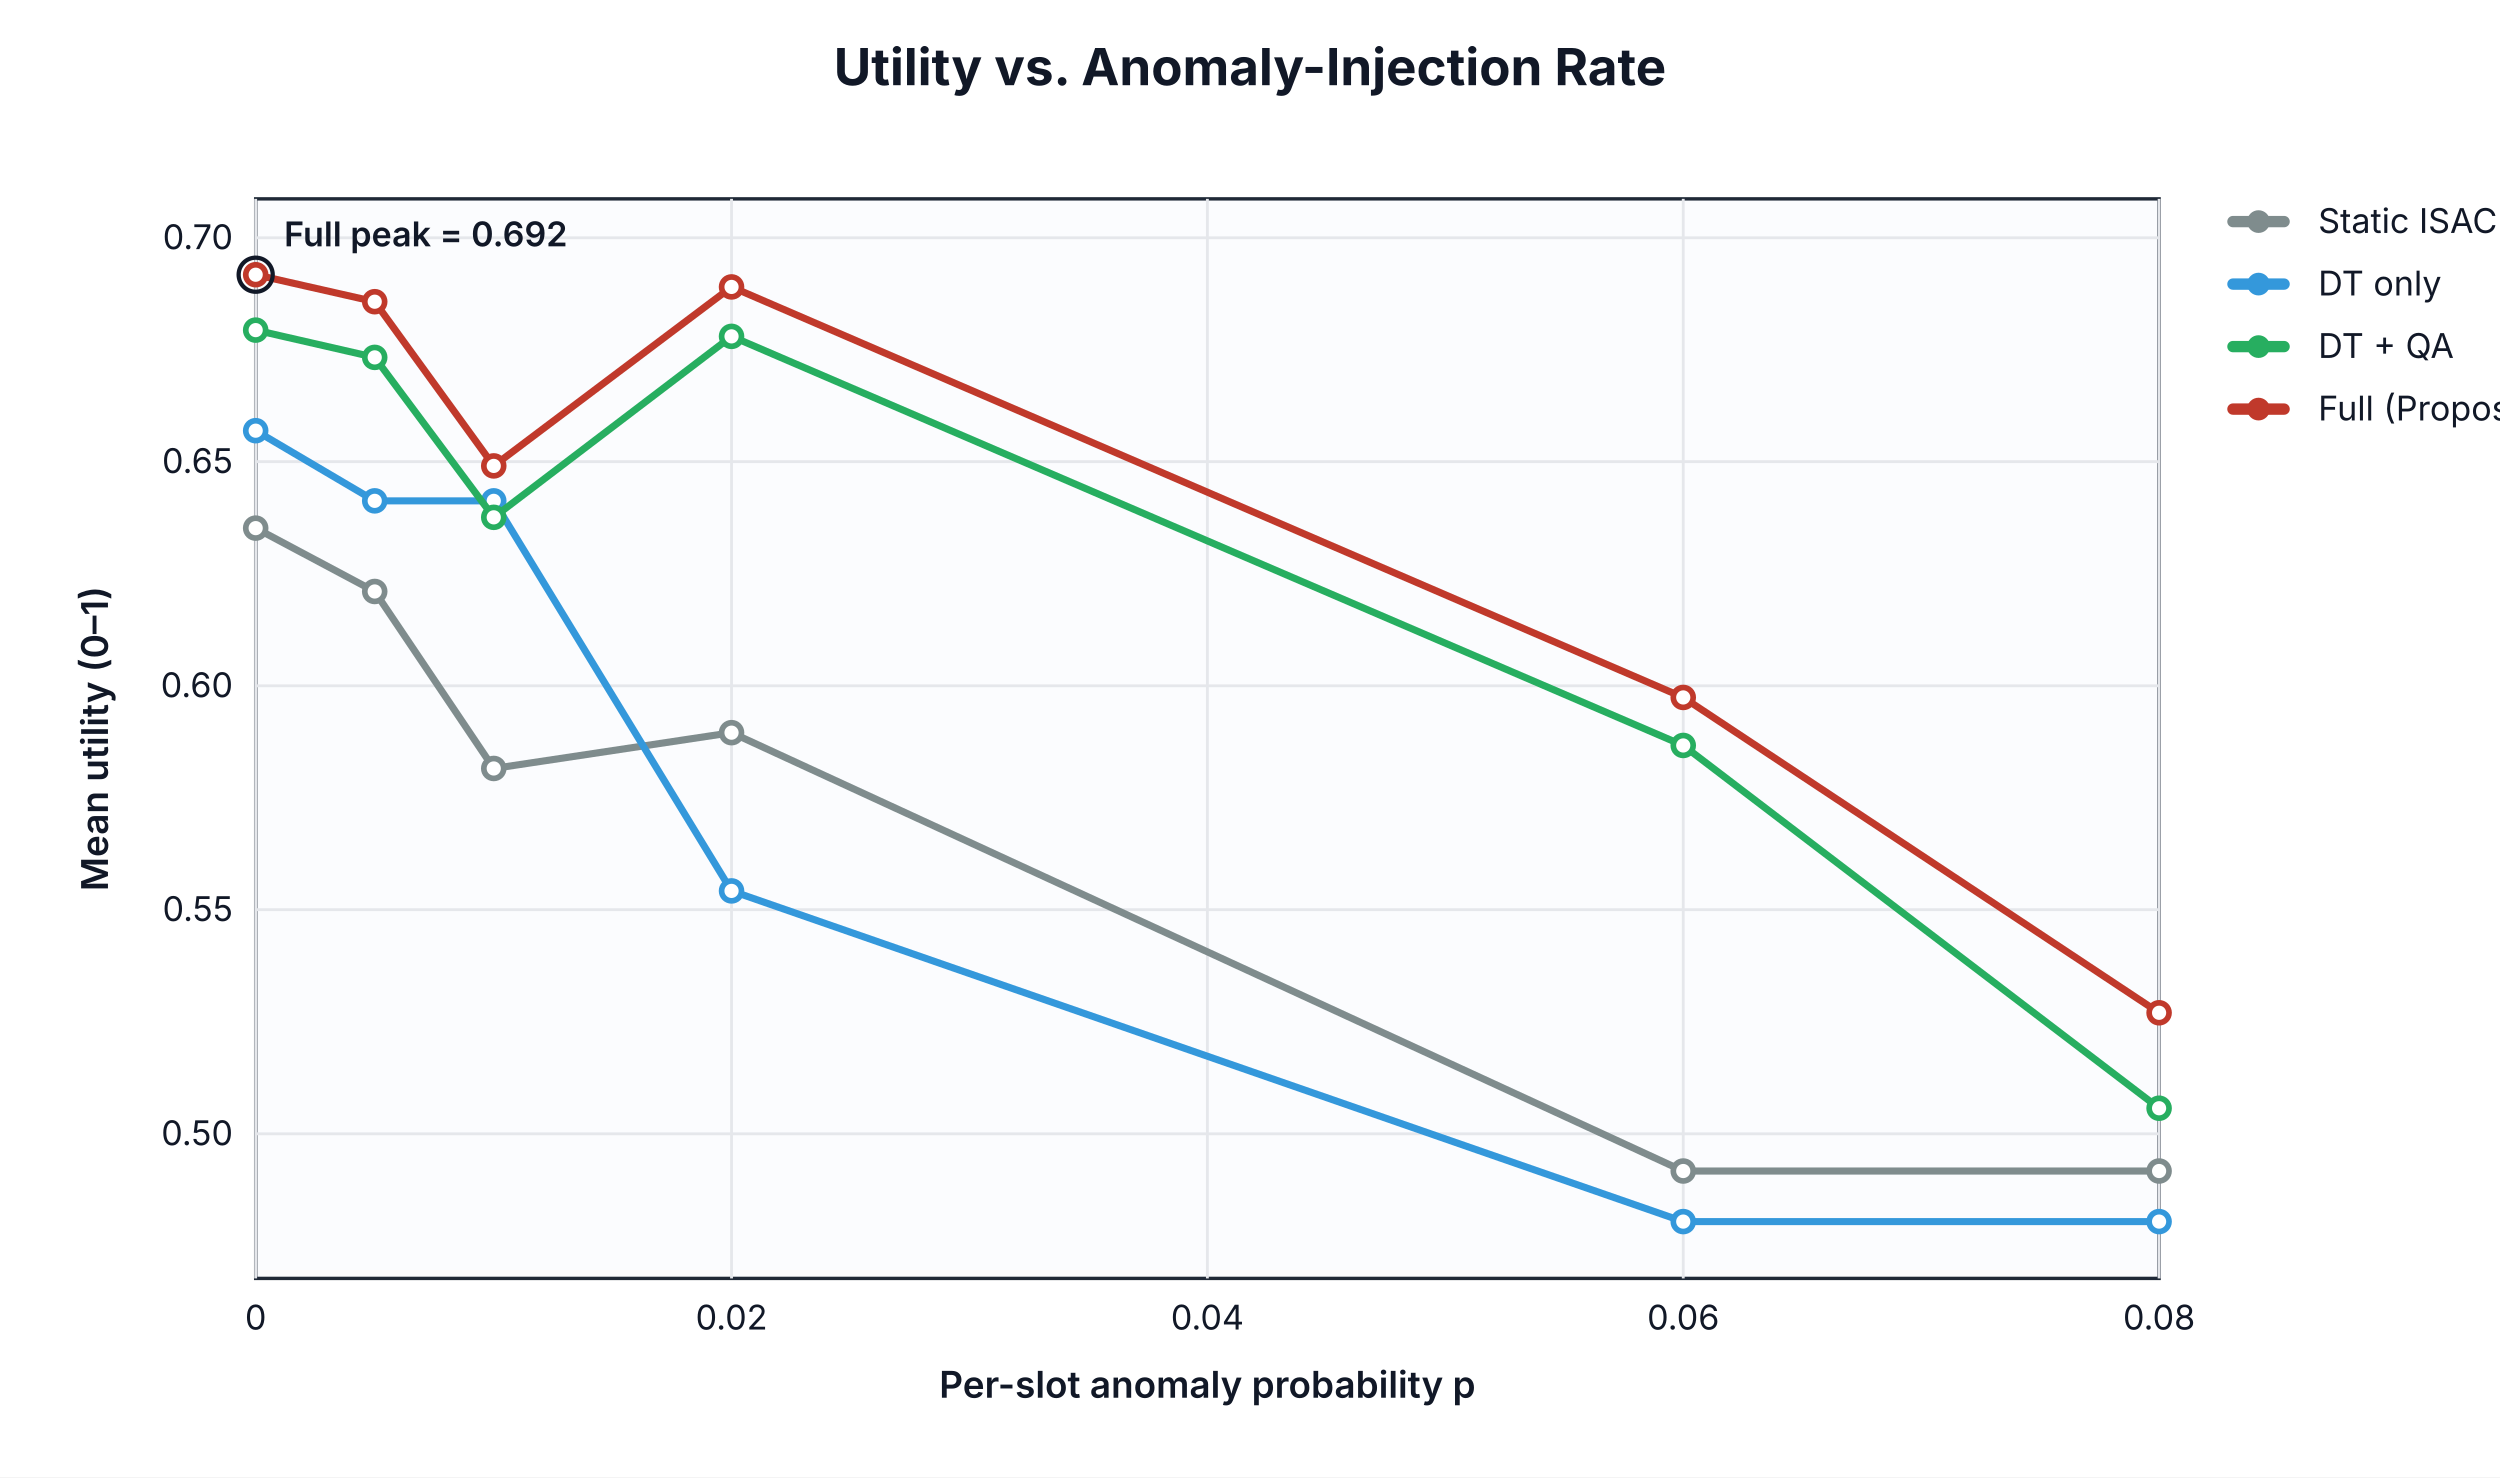
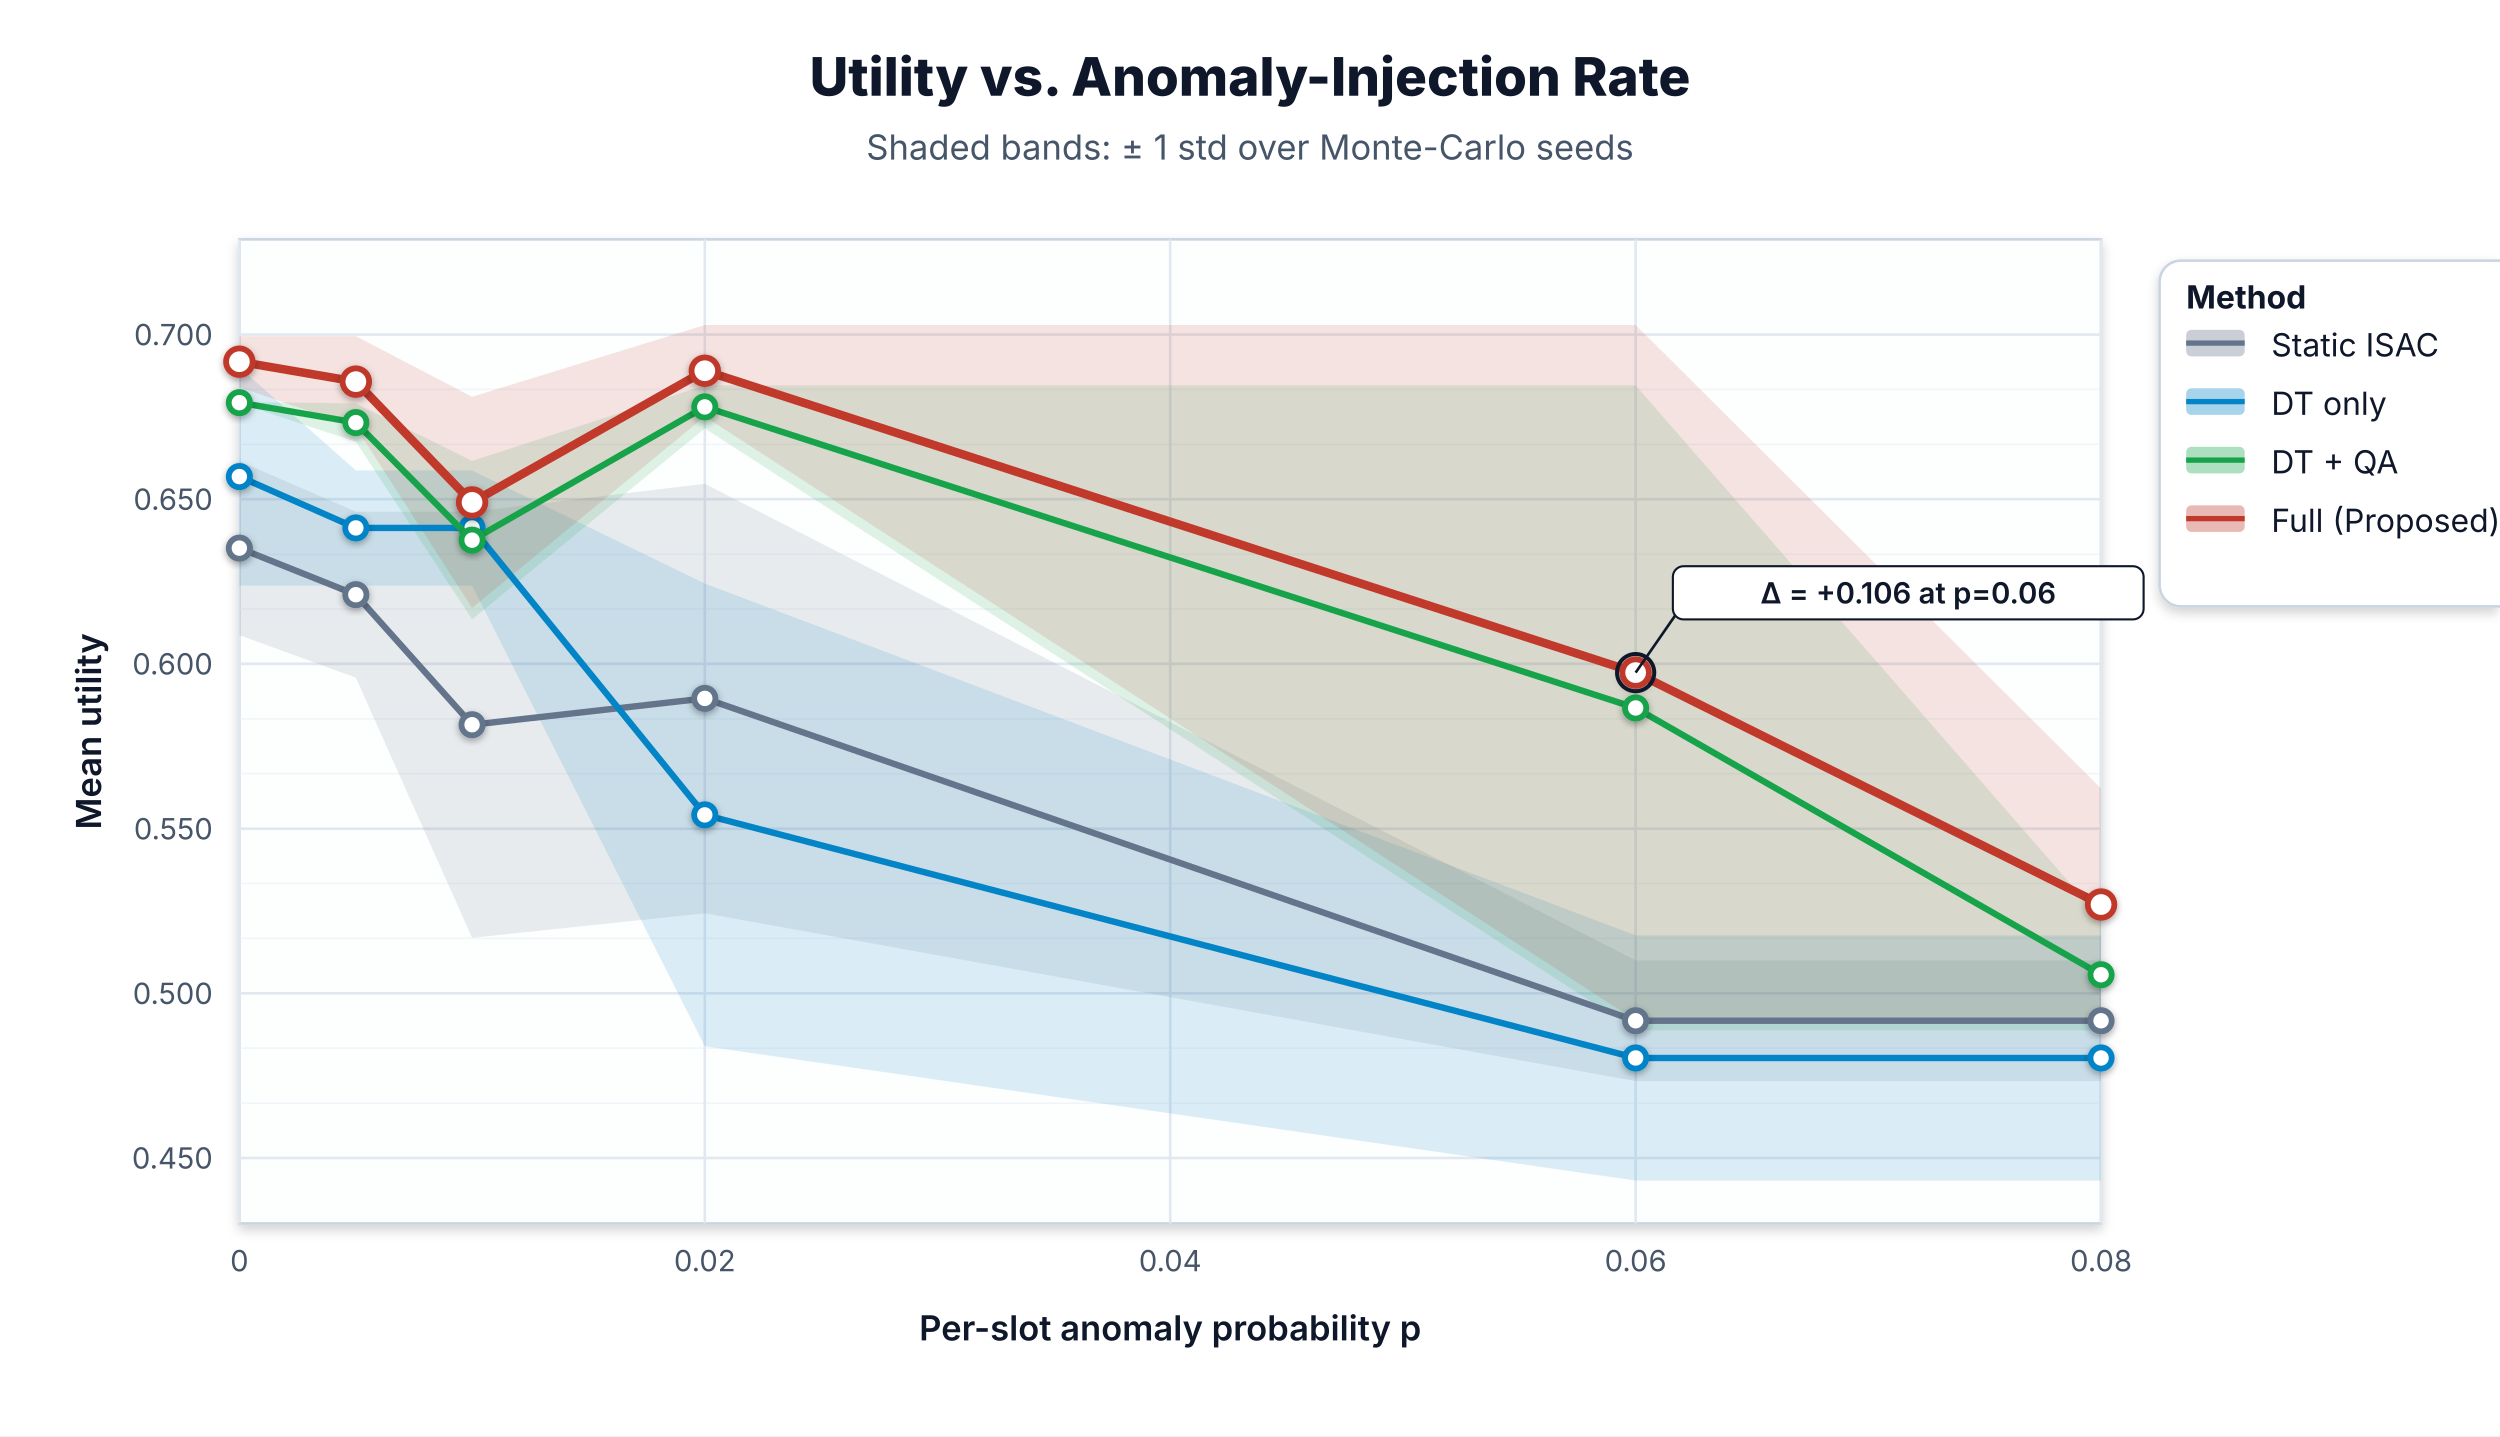
- <svg xmlns="http://www.w3.org/2000/svg" viewBox="0 0 880 520" width="880" height="520" font-family="'Inter','Segoe UI','Helvetica Neue',Arial,sans-serif" font-size="14" role="img" aria-label="Utility vs. Anomaly-Injection Rate">
+ <svg xmlns="http://www.w3.org/2000/svg" viewBox="0 0 940 540" width="940" height="540" font-family="'Inter','Segoe UI','Helvetica Neue',Arial,sans-serif" role="img" aria-label="Utility vs. Anomaly-Injection Rate">
+   <defs>
+     <filter id="panelShadow" x="-5%" y="-5%" width="110%" height="115%">
+       <feGaussianBlur in="SourceAlpha" stdDeviation="2.2" />
+       <feOffset dx="0" dy="2" />
+       <feComponentTransfer>
+         <feFuncA type="linear" slope="0.18" />
+       </feComponentTransfer>
+       <feMerge>
+         <feMergeNode />
+         <feMergeNode in="SourceGraphic" />
+       </feMerge>
+     </filter>
+     <filter id="pointShadow" x="-50%" y="-50%" width="200%" height="200%">
+       <feGaussianBlur in="SourceAlpha" stdDeviation="1.4" />
+       <feOffset dx="0" dy="1" />
+       <feComponentTransfer>
+         <feFuncA type="linear" slope="0.35" />
+       </feComponentTransfer>
+       <feMerge>
+         <feMergeNode />
+         <feMergeNode in="SourceGraphic" />
+       </feMerge>
+     </filter>
+     <marker id="mArrow" viewBox="0 0 10 10" refX="9" refY="5" markerWidth="8" markerHeight="8" orient="auto-start-reverse">
+       <path d="M0,0 L10,5 L0,10 z" fill="#0f172a" />
+     </marker>
+   </defs>
  <rect width="100%" height="100%" fill="#ffffff" />
-   <text x="440.0" y="30" text-anchor="middle" font-size="18" font-weight="700" fill="#111827">Utility vs. Anomaly-Injection Rate</text>
-   <rect x="90" y="70" width="670" height="380" fill="#fbfcfe" stroke="#1f2937" stroke-width="1.2" />
-   <line x1="90" y1="399.1" x2="760" y2="399.1" stroke="#e5e7eb" stroke-width="1" />
-   <text x="82" y="403.1" text-anchor="end" fill="#111827" font-size="12">0.50</text>
-   <line x1="90" y1="320.2" x2="760" y2="320.2" stroke="#e5e7eb" stroke-width="1" />
-   <text x="82" y="324.2" text-anchor="end" fill="#111827" font-size="12">0.55</text>
-   <line x1="90" y1="241.4" x2="760" y2="241.4" stroke="#e5e7eb" stroke-width="1" />
-   <text x="82" y="245.4" text-anchor="end" fill="#111827" font-size="12">0.60</text>
-   <line x1="90" y1="162.5" x2="760" y2="162.5" stroke="#e5e7eb" stroke-width="1" />
-   <text x="82" y="166.5" text-anchor="end" fill="#111827" font-size="12">0.65</text>
-   <line x1="90" y1="83.7" x2="760" y2="83.7" stroke="#e5e7eb" stroke-width="1" />
-   <text x="82" y="87.7" text-anchor="end" fill="#111827" font-size="12">0.70</text>
-   <line x1="90.0" y1="70" x2="90.0" y2="450" stroke="#e5e7eb" stroke-width="1" />
-   <text x="90.0" y="468" text-anchor="middle" fill="#111827" font-size="12">0</text>
-   <line x1="257.5" y1="70" x2="257.5" y2="450" stroke="#e5e7eb" stroke-width="1" />
-   <text x="257.5" y="468" text-anchor="middle" fill="#111827" font-size="12">0.02</text>
-   <line x1="425.0" y1="70" x2="425.0" y2="450" stroke="#e5e7eb" stroke-width="1" />
-   <text x="425.0" y="468" text-anchor="middle" fill="#111827" font-size="12">0.04</text>
-   <line x1="592.5" y1="70" x2="592.5" y2="450" stroke="#e5e7eb" stroke-width="1" />
-   <text x="592.5" y="468" text-anchor="middle" fill="#111827" font-size="12">0.06</text>
-   <line x1="760.0" y1="70" x2="760.0" y2="450" stroke="#e5e7eb" stroke-width="1" />
-   <text x="760.0" y="468" text-anchor="middle" fill="#111827" font-size="12">0.08</text>
-   <text x="425.0" y="492" text-anchor="middle" fill="#111827" font-size="13" font-weight="600">Per-slot anomaly probability  p</text>
-   <text transform="translate(38,260.0) rotate(-90)" text-anchor="middle" fill="#111827" font-size="13" font-weight="600">Mean utility  (0–1)</text>
-   <polyline points="90.0,185.9 131.9,208.2 173.8,270.5 257.5,257.9 592.5,412.2 760.0,412.2" fill="none" stroke="#7f8c8d" stroke-width="2.5" />
-   <circle cx="90.0" cy="185.9" r="3.5" fill="#ffffff" stroke="#7f8c8d" stroke-width="2" />
-   <circle cx="131.9" cy="208.2" r="3.5" fill="#ffffff" stroke="#7f8c8d" stroke-width="2" />
-   <circle cx="173.8" cy="270.5" r="3.5" fill="#ffffff" stroke="#7f8c8d" stroke-width="2" />
-   <circle cx="257.5" cy="257.9" r="3.5" fill="#ffffff" stroke="#7f8c8d" stroke-width="2" />
-   <circle cx="592.5" cy="412.2" r="3.5" fill="#ffffff" stroke="#7f8c8d" stroke-width="2" />
-   <circle cx="760.0" cy="412.2" r="3.5" fill="#ffffff" stroke="#7f8c8d" stroke-width="2" />
-   <polyline points="90.0,151.6 131.9,176.3 173.8,176.3 257.5,313.6 592.5,430.0 760.0,430.0" fill="none" stroke="#3498db" stroke-width="2.5" />
-   <circle cx="90.0" cy="151.6" r="3.5" fill="#ffffff" stroke="#3498db" stroke-width="2" />
-   <circle cx="131.9" cy="176.3" r="3.5" fill="#ffffff" stroke="#3498db" stroke-width="2" />
-   <circle cx="173.8" cy="176.3" r="3.5" fill="#ffffff" stroke="#3498db" stroke-width="2" />
-   <circle cx="257.5" cy="313.6" r="3.5" fill="#ffffff" stroke="#3498db" stroke-width="2" />
-   <circle cx="592.5" cy="430.0" r="3.5" fill="#ffffff" stroke="#3498db" stroke-width="2" />
-   <circle cx="760.0" cy="430.0" r="3.5" fill="#ffffff" stroke="#3498db" stroke-width="2" />
-   <polyline points="90.0,116.2 131.9,125.8 173.8,182.1 257.5,118.4 592.5,262.4 760.0,390.1" fill="none" stroke="#27ae60" stroke-width="2.5" />
-   <circle cx="90.0" cy="116.2" r="3.5" fill="#ffffff" stroke="#27ae60" stroke-width="2" />
-   <circle cx="131.9" cy="125.8" r="3.5" fill="#ffffff" stroke="#27ae60" stroke-width="2" />
-   <circle cx="173.8" cy="182.1" r="3.5" fill="#ffffff" stroke="#27ae60" stroke-width="2" />
-   <circle cx="257.5" cy="118.4" r="3.5" fill="#ffffff" stroke="#27ae60" stroke-width="2" />
-   <circle cx="592.5" cy="262.4" r="3.5" fill="#ffffff" stroke="#27ae60" stroke-width="2" />
-   <circle cx="760.0" cy="390.1" r="3.5" fill="#ffffff" stroke="#27ae60" stroke-width="2" />
-   <polyline points="90.0,96.7 131.9,106.2 173.8,164.0 257.5,101.0 592.5,245.5 760.0,356.5" fill="none" stroke="#c0392b" stroke-width="2.5" />
-   <circle cx="90.0" cy="96.7" r="3.5" fill="#ffffff" stroke="#c0392b" stroke-width="2" />
-   <circle cx="131.9" cy="106.2" r="3.5" fill="#ffffff" stroke="#c0392b" stroke-width="2" />
-   <circle cx="173.8" cy="164.0" r="3.5" fill="#ffffff" stroke="#c0392b" stroke-width="2" />
-   <circle cx="257.5" cy="101.0" r="3.5" fill="#ffffff" stroke="#c0392b" stroke-width="2" />
-   <circle cx="592.5" cy="245.5" r="3.5" fill="#ffffff" stroke="#c0392b" stroke-width="2" />
-   <circle cx="760.0" cy="356.5" r="3.5" fill="#ffffff" stroke="#c0392b" stroke-width="2" />
-   <rect x="784" y="76" width="22" height="4" fill="#7f8c8d" rx="2" />
-   <circle cx="795" cy="78" r="4" fill="#7f8c8d" />
-   <text x="816" y="82" fill="#111827" font-size="12">Static ISAC</text>
-   <rect x="784" y="98" width="22" height="4" fill="#3498db" rx="2" />
-   <circle cx="795" cy="100" r="4" fill="#3498db" />
-   <text x="816" y="104" fill="#111827" font-size="12">DT only</text>
-   <rect x="784" y="120" width="22" height="4" fill="#27ae60" rx="2" />
-   <circle cx="795" cy="122" r="4" fill="#27ae60" />
-   <text x="816" y="126" fill="#111827" font-size="12">DT + QA</text>
-   <rect x="784" y="142" width="22" height="4" fill="#c0392b" rx="2" />
-   <circle cx="795" cy="144" r="4" fill="#c0392b" />
-   <text x="816" y="148" fill="#111827" font-size="12">Full (Proposed)</text>
-   <circle cx="90.0" cy="96.7" r="6" fill="none" stroke="#111827" stroke-width="1.5" />
-   <text x="100.0" y="86.7" fill="#111827" font-size="12" font-weight="600">Full peak = 0.692</text>
+   <text x="470.0" y="36" text-anchor="middle" font-size="20" font-weight="800" fill="#0f172a">Utility vs. Anomaly-Injection Rate</text>
+   <text x="470.0" y="60" text-anchor="middle" font-size="13" fill="#475569">Shaded bands: ± 1 std over Monte-Carlo seeds</text>
+   <g filter="url(#panelShadow)">
+     <rect x="90" y="90" width="700" height="370" fill="#fdfefe" stroke="#cbd5e1" stroke-width="1" />
+   </g>
+   <line x1="90" y1="414.8" x2="790" y2="414.8" stroke="#f1f5f9" stroke-width="0.6" />
+   <line x1="90" y1="394.1" x2="790" y2="394.1" stroke="#f1f5f9" stroke-width="0.6" />
+   <line x1="90" y1="352.8" x2="790" y2="352.8" stroke="#f1f5f9" stroke-width="0.6" />
+   <line x1="90" y1="332.2" x2="790" y2="332.2" stroke="#f1f5f9" stroke-width="0.6" />
+   <line x1="90" y1="290.9" x2="790" y2="290.9" stroke="#f1f5f9" stroke-width="0.6" />
+   <line x1="90" y1="270.3" x2="790" y2="270.3" stroke="#f1f5f9" stroke-width="0.6" />
+   <line x1="90" y1="229.0" x2="790" y2="229.0" stroke="#f1f5f9" stroke-width="0.6" />
+   <line x1="90" y1="208.4" x2="790" y2="208.4" stroke="#f1f5f9" stroke-width="0.6" />
+   <line x1="90" y1="167.1" x2="790" y2="167.1" stroke="#f1f5f9" stroke-width="0.6" />
+   <line x1="90" y1="146.4" x2="790" y2="146.4" stroke="#f1f5f9" stroke-width="0.6" />
+   <line x1="90" y1="435.4" x2="790" y2="435.4" stroke="#e2e8f0" stroke-width="1" />
+   <text x="80" y="439.4" text-anchor="end" fill="#475569" font-size="11">0.450</text>
+   <line x1="90" y1="373.5" x2="790" y2="373.5" stroke="#e2e8f0" stroke-width="1" />
+   <text x="80" y="377.5" text-anchor="end" fill="#475569" font-size="11">0.500</text>
+   <line x1="90" y1="311.6" x2="790" y2="311.6" stroke="#e2e8f0" stroke-width="1" />
+   <text x="80" y="315.6" text-anchor="end" fill="#475569" font-size="11">0.550</text>
+   <line x1="90" y1="249.6" x2="790" y2="249.6" stroke="#e2e8f0" stroke-width="1" />
+   <text x="80" y="253.6" text-anchor="end" fill="#475569" font-size="11">0.600</text>
+   <line x1="90" y1="187.7" x2="790" y2="187.7" stroke="#e2e8f0" stroke-width="1" />
+   <text x="80" y="191.7" text-anchor="end" fill="#475569" font-size="11">0.650</text>
+   <line x1="90" y1="125.8" x2="790" y2="125.8" stroke="#e2e8f0" stroke-width="1" />
+   <text x="80" y="129.8" text-anchor="end" fill="#475569" font-size="11">0.700</text>
+   <line x1="90.0" y1="90" x2="90.0" y2="460" stroke="#e2e8f0" stroke-width="1" />
+   <text x="90.0" y="478" text-anchor="middle" fill="#475569" font-size="11">0</text>
+   <line x1="265.0" y1="90" x2="265.0" y2="460" stroke="#e2e8f0" stroke-width="1" />
+   <text x="265.0" y="478" text-anchor="middle" fill="#475569" font-size="11">0.02</text>
+   <line x1="440.0" y1="90" x2="440.0" y2="460" stroke="#e2e8f0" stroke-width="1" />
+   <text x="440.0" y="478" text-anchor="middle" fill="#475569" font-size="11">0.04</text>
+   <line x1="615.0" y1="90" x2="615.0" y2="460" stroke="#e2e8f0" stroke-width="1" />
+   <text x="615.0" y="478" text-anchor="middle" fill="#475569" font-size="11">0.06</text>
+   <line x1="790.0" y1="90" x2="790.0" y2="460" stroke="#e2e8f0" stroke-width="1" />
+   <text x="790.0" y="478" text-anchor="middle" fill="#475569" font-size="11">0.08</text>
+   <text x="440.0" y="504" text-anchor="middle" fill="#0f172a" font-size="13" font-weight="600">Per-slot anomaly probability  p</text>
+   <text transform="translate(38,275.0) rotate(-90)" text-anchor="middle" fill="#0f172a" font-size="13" font-weight="600">Mean utility</text>
+   <polygon points="90.0,173.4 133.8,192.4 177.5,192.4 265.0,181.9 615.0,361.1 790.0,361.1 790.0,406.5 615.0,406.5 265.0,343.4 177.5,352.6 133.8,254.8 90.0,238.8" fill="#64748b" opacity="0.14" />
+   <polygon points="90.0,138.1 133.8,176.9 177.5,176.9 265.0,219.4 615.0,351.7 790.0,351.7 790.0,443.9 615.0,443.9 265.0,393.4 177.5,220.2 133.8,220.2 90.0,220.2" fill="#0284c7" opacity="0.14" />
+   <polygon points="90.0,151.1 133.8,151.7 177.5,173.3 265.0,144.9 615.0,144.9 790.0,345.5 790.0,387.4 615.0,387.4 265.0,161.1 177.5,232.9 133.8,166.1 90.0,151.7" fill="#16a34a" opacity="0.14" />
+   <polygon points="90.0,126.4 133.8,126.4 177.5,149.2 265.0,122.2 615.0,122.2 790.0,296.5 790.0,383.7 615.0,383.7 265.0,156.6 177.5,228.6 133.8,160.6 90.0,145.6" fill="#c0392b" opacity="0.14" />
+   <polyline points="90.0,206.1 133.8,223.6 177.5,272.5 265.0,262.6 615.0,383.8 790.0,383.8" fill="none" stroke="#64748b" stroke-width="2.4" stroke-linejoin="round" stroke-linecap="round" />
+   <circle cx="90.0" cy="206.1" r="4" fill="#ffffff" stroke="#64748b" stroke-width="2.2" filter="url(#pointShadow)" />
+   <circle cx="133.8" cy="223.6" r="4" fill="#ffffff" stroke="#64748b" stroke-width="2.2" filter="url(#pointShadow)" />
+   <circle cx="177.5" cy="272.5" r="4" fill="#ffffff" stroke="#64748b" stroke-width="2.2" filter="url(#pointShadow)" />
+   <circle cx="265.0" cy="262.6" r="4" fill="#ffffff" stroke="#64748b" stroke-width="2.2" filter="url(#pointShadow)" />
+   <circle cx="615.0" cy="383.8" r="4" fill="#ffffff" stroke="#64748b" stroke-width="2.2" filter="url(#pointShadow)" />
+   <circle cx="790.0" cy="383.8" r="4" fill="#ffffff" stroke="#64748b" stroke-width="2.2" filter="url(#pointShadow)" />
+   <polyline points="90.0,179.2 133.8,198.5 177.5,198.5 265.0,306.4 615.0,397.8 790.0,397.8" fill="none" stroke="#0284c7" stroke-width="2.4" stroke-linejoin="round" stroke-linecap="round" />
+   <circle cx="90.0" cy="179.2" r="4" fill="#ffffff" stroke="#0284c7" stroke-width="2.2" filter="url(#pointShadow)" />
+   <circle cx="133.8" cy="198.5" r="4" fill="#ffffff" stroke="#0284c7" stroke-width="2.2" filter="url(#pointShadow)" />
+   <circle cx="177.5" cy="198.5" r="4" fill="#ffffff" stroke="#0284c7" stroke-width="2.2" filter="url(#pointShadow)" />
+   <circle cx="265.0" cy="306.4" r="4" fill="#ffffff" stroke="#0284c7" stroke-width="2.2" filter="url(#pointShadow)" />
+   <circle cx="615.0" cy="397.8" r="4" fill="#ffffff" stroke="#0284c7" stroke-width="2.2" filter="url(#pointShadow)" />
+   <circle cx="790.0" cy="397.8" r="4" fill="#ffffff" stroke="#0284c7" stroke-width="2.2" filter="url(#pointShadow)" />
+   <polyline points="90.0,151.4 133.8,158.9 177.5,203.1 265.0,153.0 615.0,266.2 790.0,366.5" fill="none" stroke="#16a34a" stroke-width="2.4" stroke-linejoin="round" stroke-linecap="round" />
+   <circle cx="90.0" cy="151.4" r="4" fill="#ffffff" stroke="#16a34a" stroke-width="2.2" filter="url(#pointShadow)" />
+   <circle cx="133.8" cy="158.9" r="4" fill="#ffffff" stroke="#16a34a" stroke-width="2.2" filter="url(#pointShadow)" />
+   <circle cx="177.5" cy="203.1" r="4" fill="#ffffff" stroke="#16a34a" stroke-width="2.2" filter="url(#pointShadow)" />
+   <circle cx="265.0" cy="153.0" r="4" fill="#ffffff" stroke="#16a34a" stroke-width="2.2" filter="url(#pointShadow)" />
+   <circle cx="615.0" cy="266.2" r="4" fill="#ffffff" stroke="#16a34a" stroke-width="2.2" filter="url(#pointShadow)" />
+   <circle cx="790.0" cy="366.5" r="4" fill="#ffffff" stroke="#16a34a" stroke-width="2.2" filter="url(#pointShadow)" />
+   <polyline points="90.0,136.0 133.8,143.5 177.5,188.9 265.0,139.4 615.0,252.9 790.0,340.1" fill="none" stroke="#c0392b" stroke-width="3.2" stroke-linejoin="round" stroke-linecap="round" />
+   <circle cx="90.0" cy="136.0" r="5" fill="#ffffff" stroke="#c0392b" stroke-width="2.2" filter="url(#pointShadow)" />
+   <circle cx="133.8" cy="143.5" r="5" fill="#ffffff" stroke="#c0392b" stroke-width="2.2" filter="url(#pointShadow)" />
+   <circle cx="177.5" cy="188.9" r="5" fill="#ffffff" stroke="#c0392b" stroke-width="2.2" filter="url(#pointShadow)" />
+   <circle cx="265.0" cy="139.4" r="5" fill="#ffffff" stroke="#c0392b" stroke-width="2.2" filter="url(#pointShadow)" />
+   <circle cx="615.0" cy="252.9" r="5" fill="#ffffff" stroke="#c0392b" stroke-width="2.2" filter="url(#pointShadow)" />
+   <circle cx="790.0" cy="340.1" r="5" fill="#ffffff" stroke="#c0392b" stroke-width="2.2" filter="url(#pointShadow)" />
+   <line x1="615.0" y1="252.9" x2="633.0" y2="226.9" stroke="#0f172a" stroke-width="1" />
+   <circle cx="615.0" cy="252.9" r="7" fill="none" stroke="#0f172a" stroke-width="1.5" />
+   <rect x="629.0" y="212.9" width="177.0" height="20" rx="4" fill="#ffffff" stroke="#0f172a" stroke-width="0.8" />
+   <text x="717.5" y="226.9" text-anchor="middle" fill="#0f172a" font-size="11" font-weight="600">Δ = +0.106  at  p=0.06</text>
+   <g filter="url(#panelShadow)">
+     <rect x="812" y="98" width="180" height="130" rx="8" fill="#ffffff" stroke="#cbd5e1" />
+   </g>
+   <text x="822" y="116" fill="#0f172a" font-size="12" font-weight="700">Method</text>
+   <rect x="822" y="124" width="22" height="10" fill="#64748b" opacity="0.35" rx="2" />
+   <line x1="822" y1="129" x2="844" y2="129" stroke="#64748b" stroke-width="2" />
+   <text x="854" y="134" fill="#0f172a" font-size="12">Static ISAC</text>
+   <rect x="822" y="146" width="22" height="10" fill="#0284c7" opacity="0.35" rx="2" />
+   <line x1="822" y1="151" x2="844" y2="151" stroke="#0284c7" stroke-width="2" />
+   <text x="854" y="156" fill="#0f172a" font-size="12">DT only</text>
+   <rect x="822" y="168" width="22" height="10" fill="#16a34a" opacity="0.35" rx="2" />
+   <line x1="822" y1="173" x2="844" y2="173" stroke="#16a34a" stroke-width="2" />
+   <text x="854" y="178" fill="#0f172a" font-size="12">DT + QA</text>
+   <rect x="822" y="190" width="22" height="10" fill="#c0392b" opacity="0.35" rx="2" />
+   <line x1="822" y1="195" x2="844" y2="195" stroke="#c0392b" stroke-width="2" />
+   <text x="854" y="200" fill="#0f172a" font-size="12">Full (Proposed)</text>
</svg>
